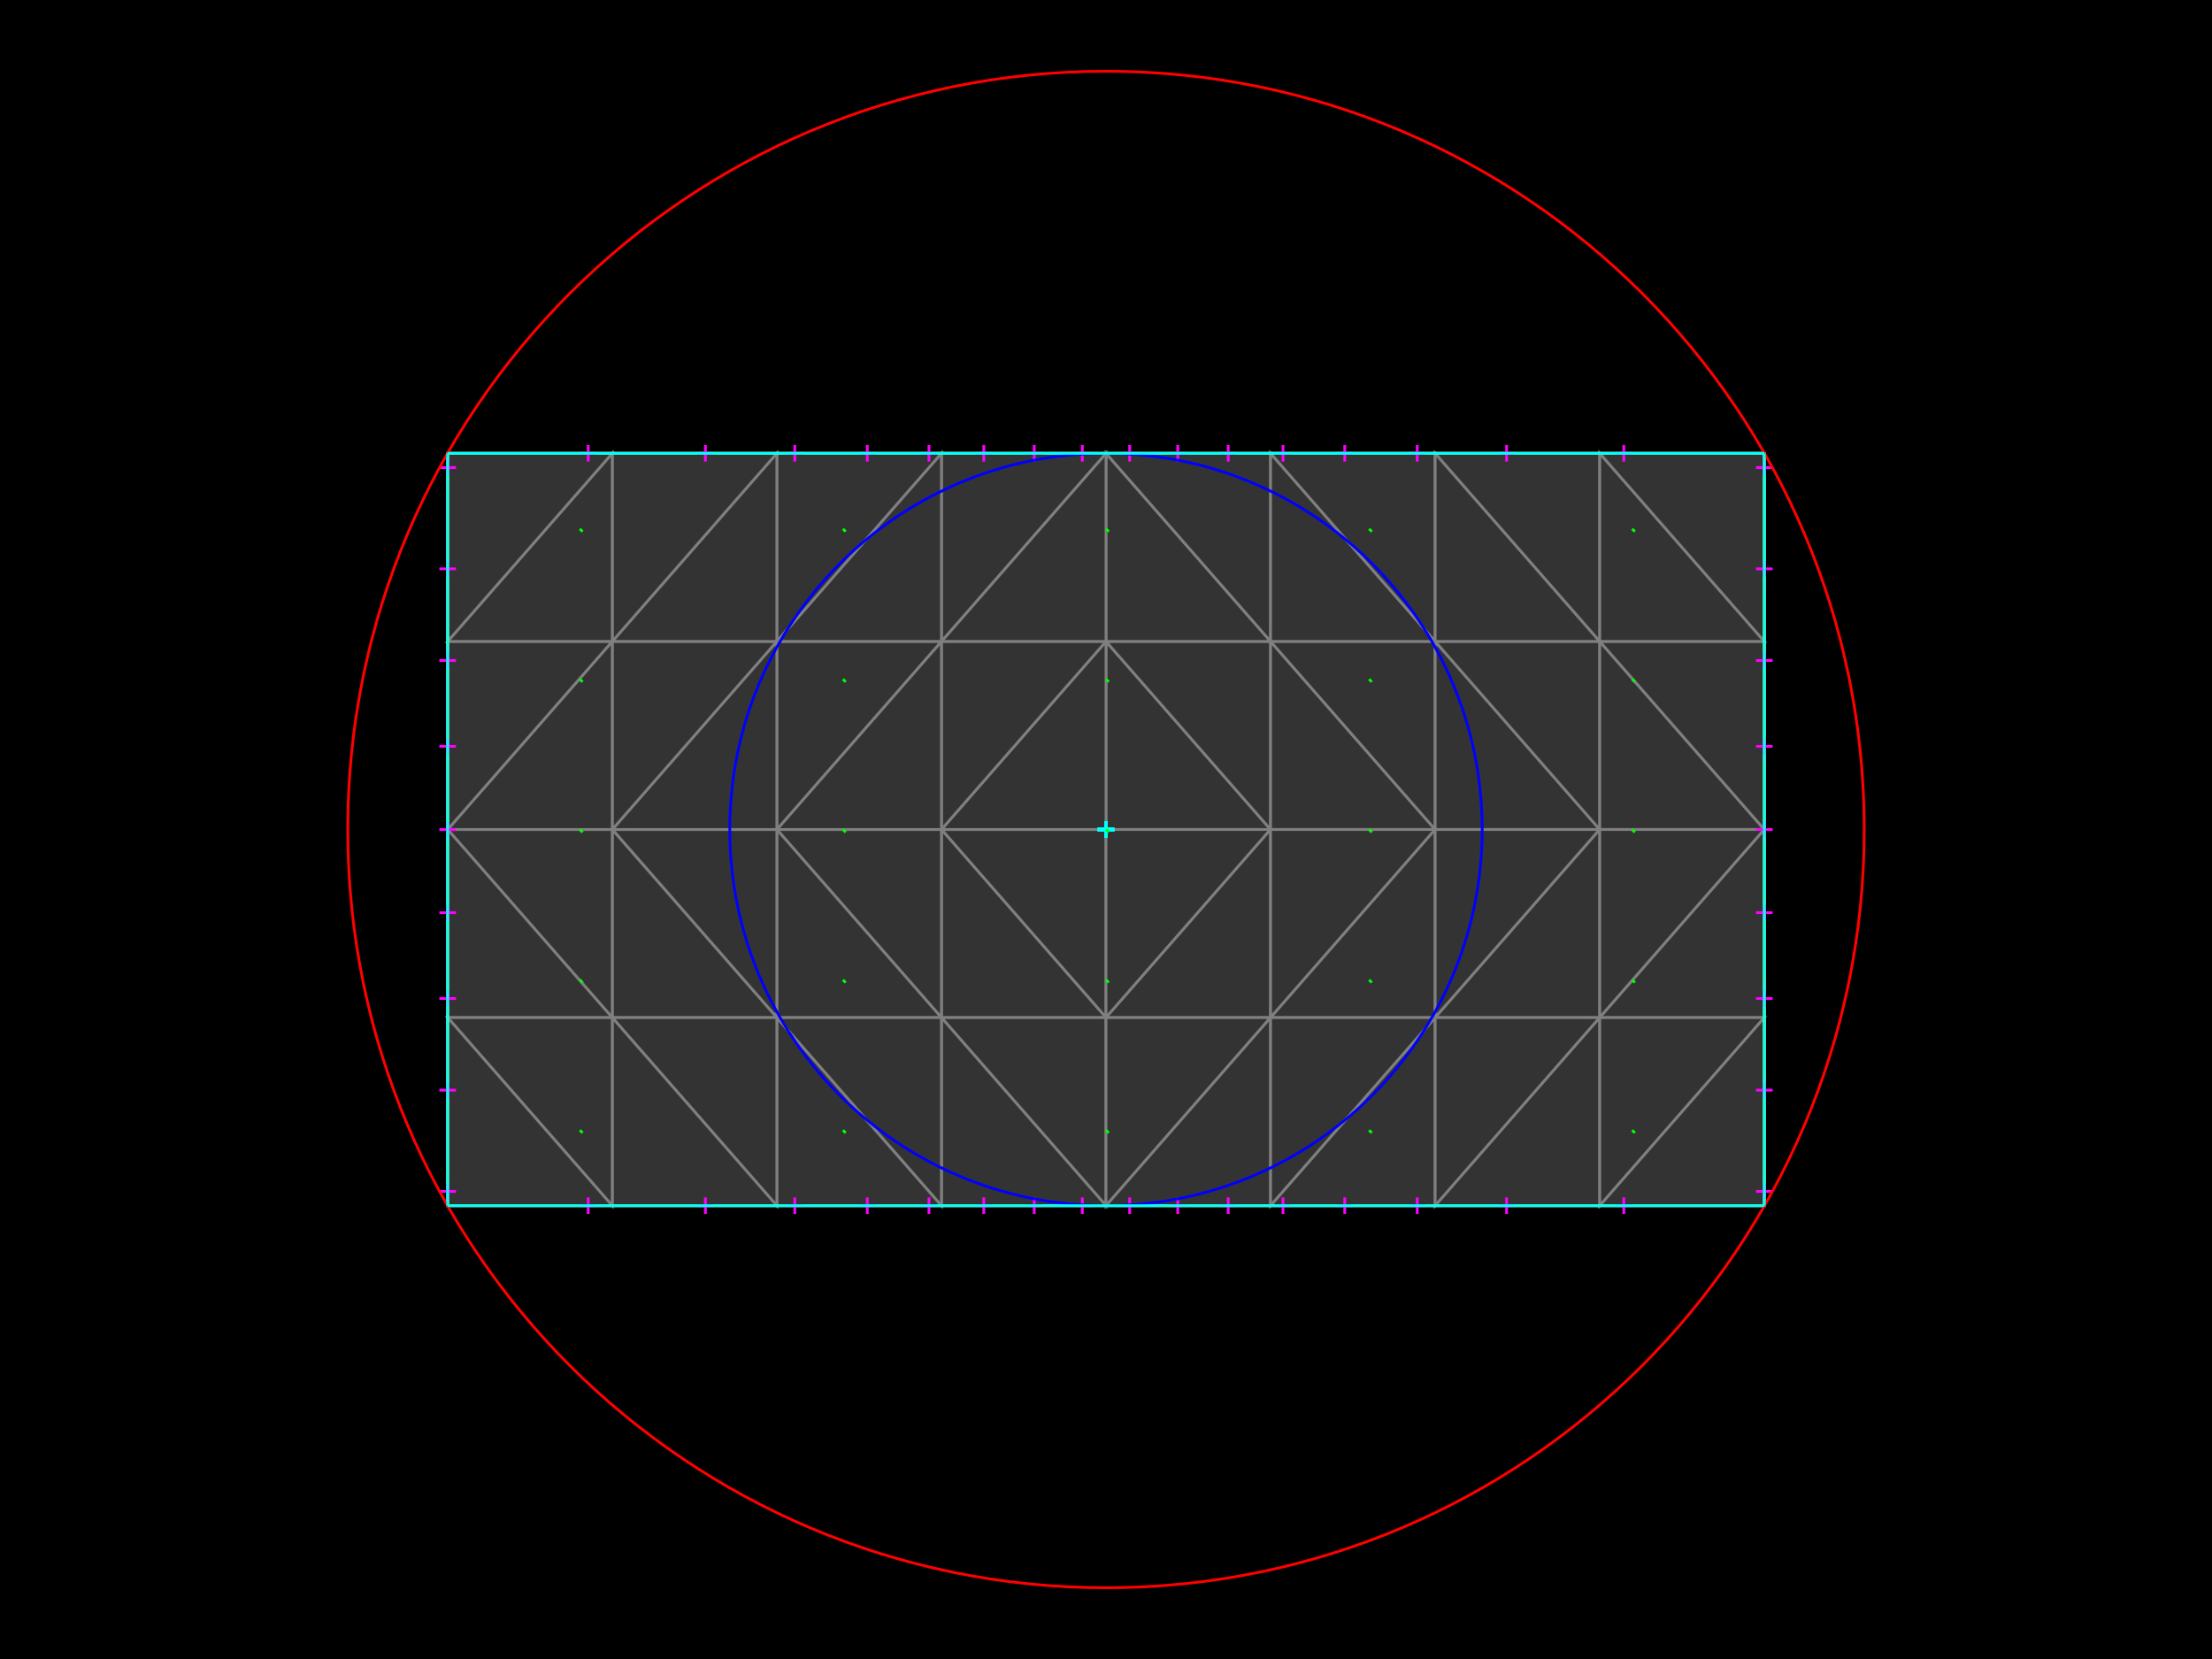
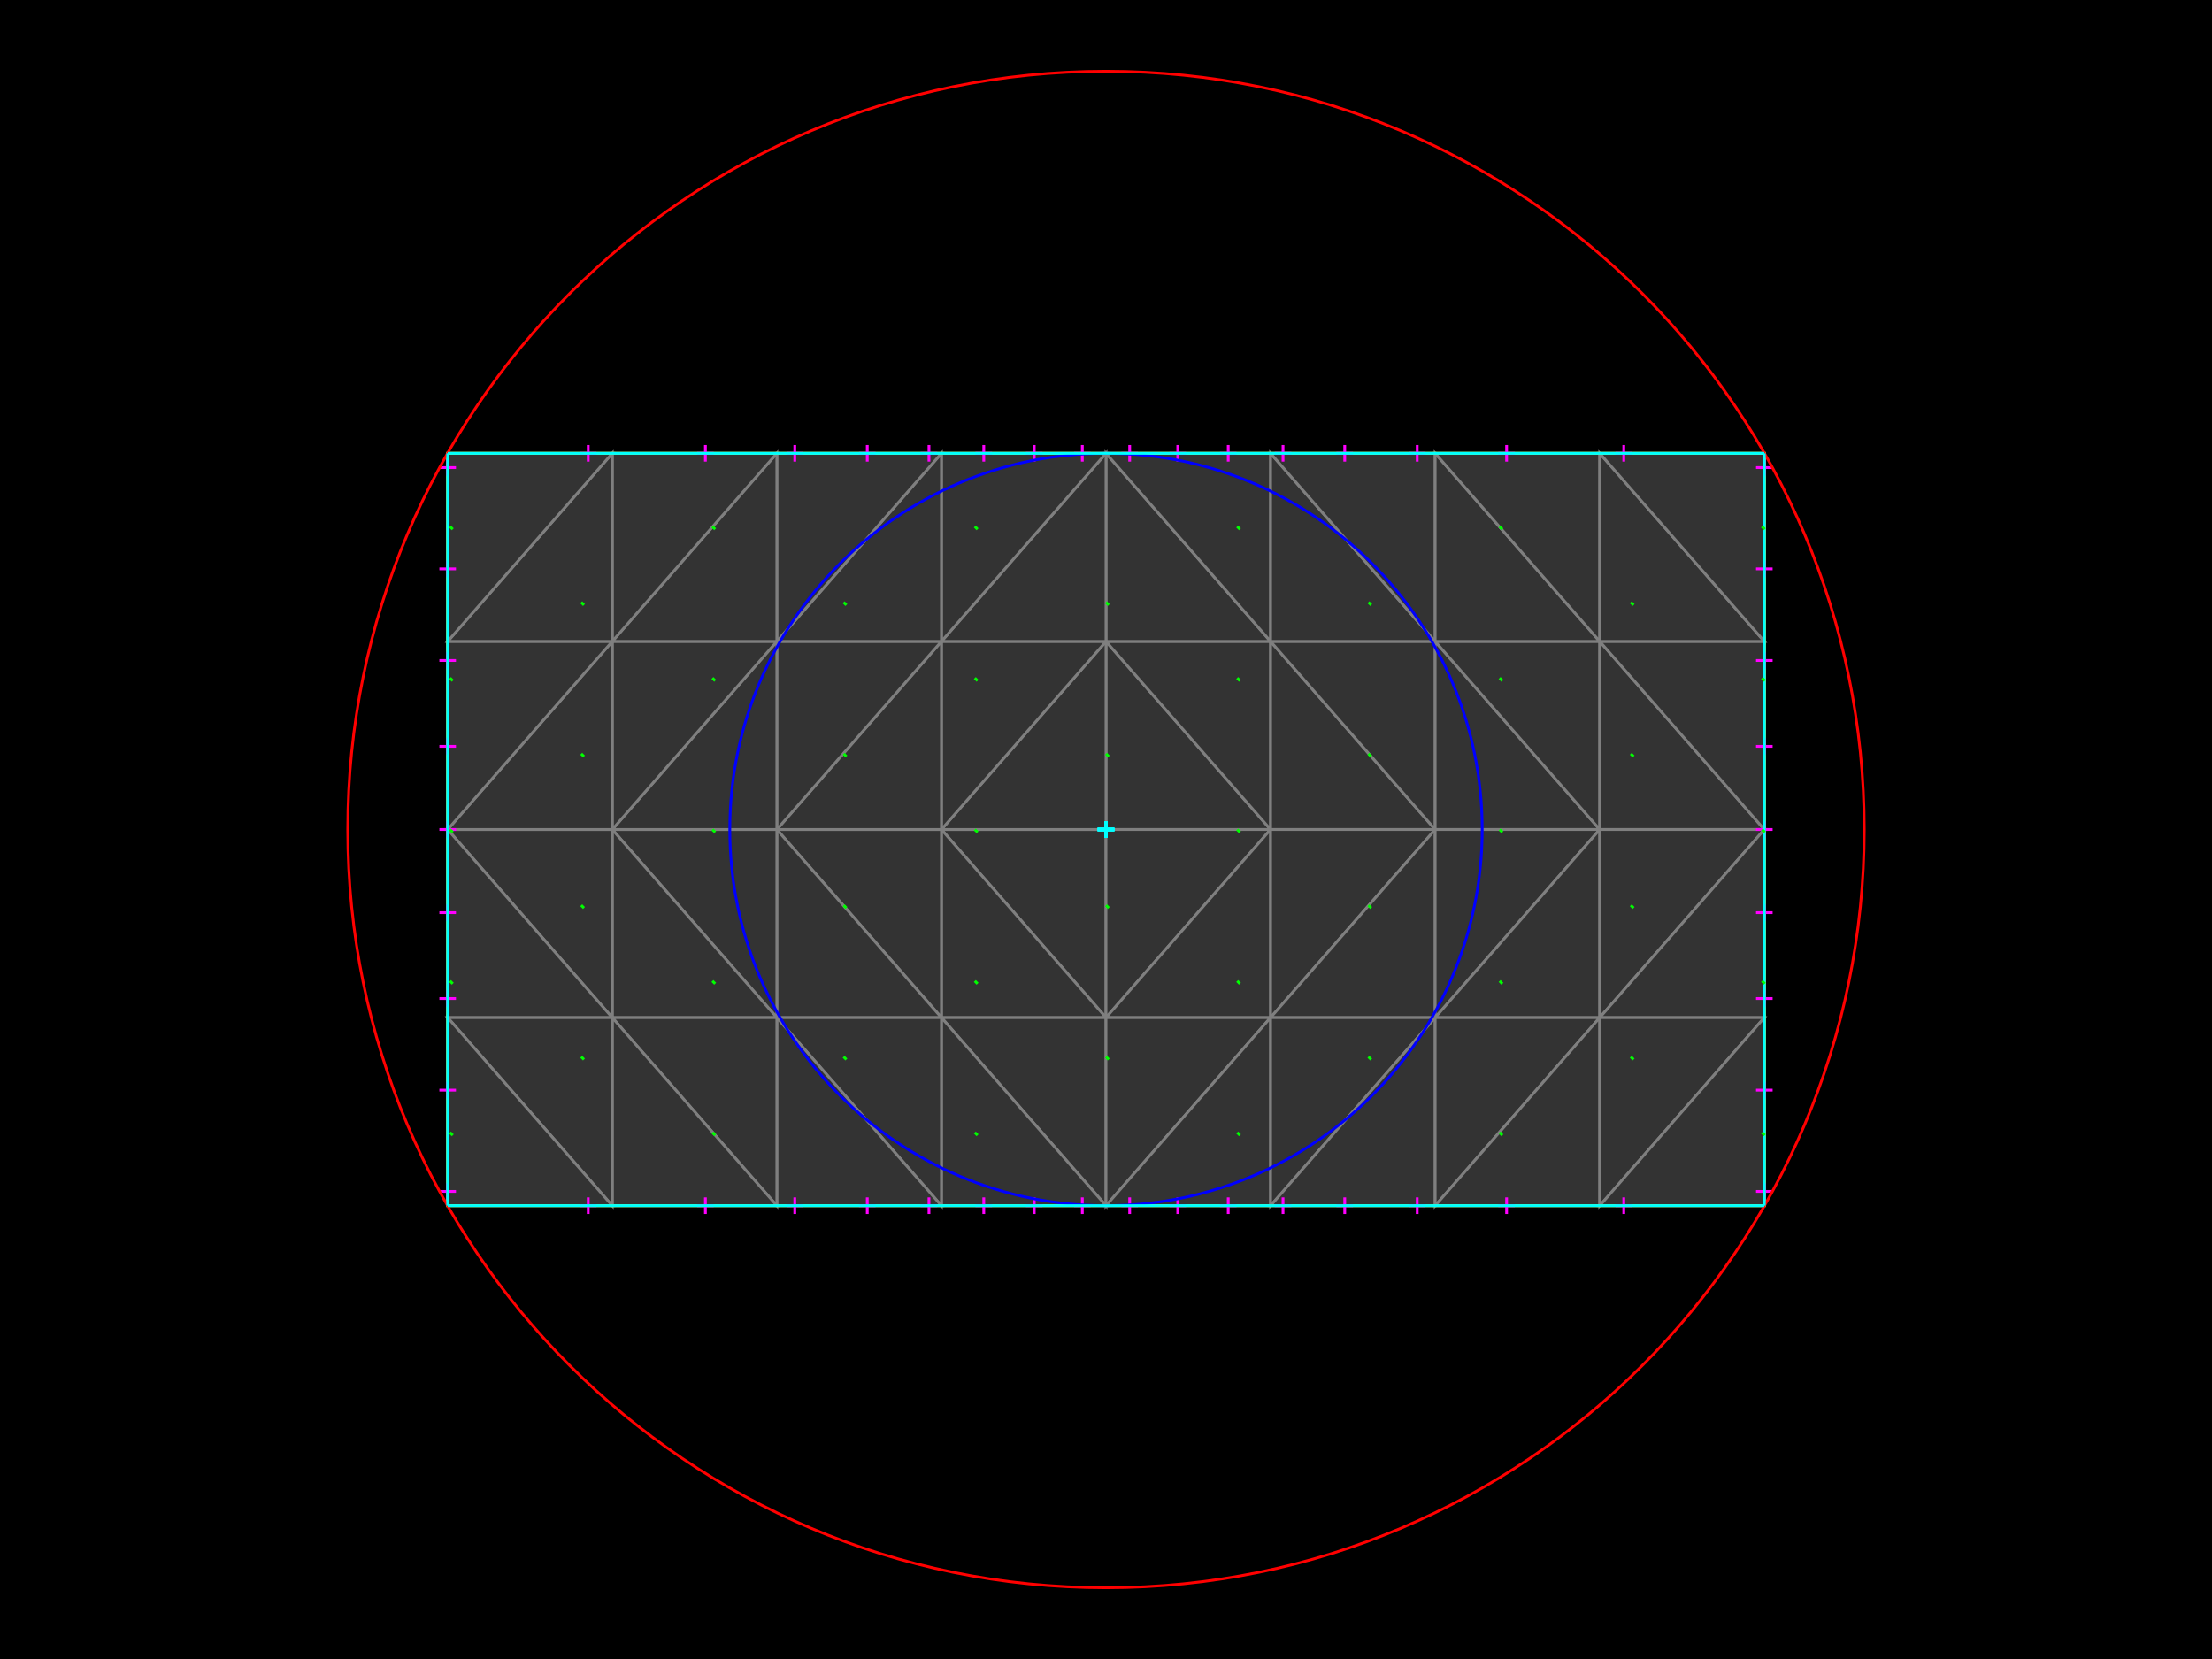
<svg xmlns="http://www.w3.org/2000/svg" xmlns:xlink="http://www.w3.org/1999/xlink" width="800px" height="600px" version="1.1">
  <rect x="0" y="0" width="800" height="600" fill="#000000" />
  <defs>
    <g id="dot">
      <line x1="1" y1="1" x2="0" y2="0" />
    </g>
    <g id="cross">
      <line x1="-3" y1="0" x2="3" y2="0" />
      <line x1="0" y1="-3" x2="0" y2="3" />
    </g>
    <g id="square">
      <line x1="-3" y1="-3" x2="-3" y2="3" />
      <line x1="-3" y1="3" x2="3" y2="3" />
      <line x1="3" y1="3" x2="3" y2="-3" />
      <line x1="3" y1="-3" x2="-3" y2="-3" />
    </g>
    <g id="round">
      <ellipse cx="0" cy="0" rx="3" ry="3" fill="none" />
    </g>
    <g id="triangle">
      <line x1="0" y1="-3" x2="-3" y2="3" />
      <line x1="-3" y1="3" x2="3" y2="3" />
      <line x1="0" y1="-3" x2="3" y2="3" />
    </g>
  </defs>
  <polygon fill="#333333" points="459.524,300 400,300 400,231.973 " />
  <polygon fill="none" stroke="#7f7f7f" points="459.524,300 400,300 400,231.973 " />
  <polygon fill="#333333" points="459.524,231.973 459.524,300 400,231.973 " />
  <polygon fill="none" stroke="#7f7f7f" points="459.524,231.973 459.524,300 400,231.973 " />
  <polygon fill="#333333" points="340.476,300 400,300 400,368.027 " />
  <polygon fill="none" stroke="#7f7f7f" points="340.476,300 400,300 400,368.027 " />
  <polygon fill="#333333" points="340.476,368.027 340.476,300 400,368.027 " />
  <polygon fill="none" stroke="#7f7f7f" points="340.476,368.027 340.476,300 400,368.027 " />
  <polygon fill="#333333" points="400,300 340.476,300 400,231.973 " />
  <polygon fill="none" stroke="#7f7f7f" points="400,300 340.476,300 400,231.973 " />
  <polygon fill="#333333" points="340.476,300 340.476,231.973 400,231.973 " />
  <polygon fill="none" stroke="#7f7f7f" points="340.476,300 340.476,231.973 400,231.973 " />
  <polygon fill="#333333" points="400,300 459.524,300 400,368.027 " />
  <polygon fill="none" stroke="#7f7f7f" points="400,300 459.524,300 400,368.027 " />
  <polygon fill="#333333" points="459.524,300 459.524,368.027 400,368.027 " />
  <polygon fill="none" stroke="#7f7f7f" points="459.524,300 459.524,368.027 400,368.027 " />
  <polygon fill="#333333" points="459.524,231.973 400,231.973 400,163.946 " />
  <polygon fill="none" stroke="#7f7f7f" points="459.524,231.973 400,231.973 400,163.946 " />
  <polygon fill="#333333" points="459.524,163.946 459.524,231.973 400,163.946 " />
  <polygon fill="none" stroke="#7f7f7f" points="459.524,163.946 459.524,231.973 400,163.946 " />
  <polygon fill="#333333" points="340.476,368.027 400,368.027 400,436.054 " />
  <polygon fill="none" stroke="#7f7f7f" points="340.476,368.027 400,368.027 400,436.054 " />
  <polygon fill="#333333" points="340.476,436.054 340.476,368.027 400,436.054 " />
  <polygon fill="none" stroke="#7f7f7f" points="340.476,436.054 340.476,368.027 400,436.054 " />
  <polygon fill="#333333" points="400,231.973 340.476,231.973 400,163.946 " />
  <polygon fill="none" stroke="#7f7f7f" points="400,231.973 340.476,231.973 400,163.946 " />
  <polygon fill="#333333" points="340.476,231.973 340.476,163.946 400,163.946 " />
  <polygon fill="none" stroke="#7f7f7f" points="340.476,231.973 340.476,163.946 400,163.946 " />
  <polygon fill="#333333" points="400,368.027 459.524,368.027 400,436.054 " />
  <polygon fill="none" stroke="#7f7f7f" points="400,368.027 459.524,368.027 400,436.054 " />
  <polygon fill="#333333" points="459.524,368.027 459.524,436.054 400,436.054 " />
  <polygon fill="none" stroke="#7f7f7f" points="459.524,368.027 459.524,436.054 400,436.054 " />
  <polygon fill="#333333" points="519.048,300 459.524,300 459.524,231.973 " />
  <polygon fill="none" stroke="#7f7f7f" points="519.048,300 459.524,300 459.524,231.973 " />
  <polygon fill="#333333" points="519.048,231.973 519.048,300 459.524,231.973 " />
  <polygon fill="none" stroke="#7f7f7f" points="519.048,231.973 519.048,300 459.524,231.973 " />
  <polygon fill="#333333" points="280.952,300 340.476,300 340.476,368.027 " />
  <polygon fill="none" stroke="#7f7f7f" points="280.952,300 340.476,300 340.476,368.027 " />
  <polygon fill="#333333" points="280.952,368.027 280.952,300 340.476,368.027 " />
  <polygon fill="none" stroke="#7f7f7f" points="280.952,368.027 280.952,300 340.476,368.027 " />
  <polygon fill="#333333" points="340.476,300 280.952,300 340.476,231.973 " />
  <polygon fill="none" stroke="#7f7f7f" points="340.476,300 280.952,300 340.476,231.973 " />
  <polygon fill="#333333" points="280.952,300 280.952,231.973 340.476,231.973 " />
  <polygon fill="none" stroke="#7f7f7f" points="280.952,300 280.952,231.973 340.476,231.973 " />
  <polygon fill="#333333" points="459.524,300 519.048,300 459.524,368.027 " />
  <polygon fill="none" stroke="#7f7f7f" points="459.524,300 519.048,300 459.524,368.027 " />
  <polygon fill="#333333" points="519.048,300 519.048,368.027 459.524,368.027 " />
  <polygon fill="none" stroke="#7f7f7f" points="519.048,300 519.048,368.027 459.524,368.027 " />
  <polygon fill="#333333" points="519.048,231.973 459.524,231.973 459.524,163.946 " />
  <polygon fill="none" stroke="#7f7f7f" points="519.048,231.973 459.524,231.973 459.524,163.946 " />
  <polygon fill="#333333" points="519.048,163.946 519.048,231.973 459.524,163.946 " />
  <polygon fill="none" stroke="#7f7f7f" points="519.048,163.946 519.048,231.973 459.524,163.946 " />
  <polygon fill="#333333" points="280.952,368.027 340.476,368.027 340.476,436.054 " />
  <polygon fill="none" stroke="#7f7f7f" points="280.952,368.027 340.476,368.027 340.476,436.054 " />
  <polygon fill="#333333" points="280.952,436.054 280.952,368.027 340.476,436.054 " />
  <polygon fill="none" stroke="#7f7f7f" points="280.952,436.054 280.952,368.027 340.476,436.054 " />
  <polygon fill="#333333" points="340.476,231.973 280.952,231.973 340.476,163.946 " />
  <polygon fill="none" stroke="#7f7f7f" points="340.476,231.973 280.952,231.973 340.476,163.946 " />
  <polygon fill="#333333" points="280.952,231.973 280.952,163.946 340.476,163.946 " />
  <polygon fill="none" stroke="#7f7f7f" points="280.952,231.973 280.952,163.946 340.476,163.946 " />
  <polygon fill="#333333" points="459.524,368.027 519.048,368.027 459.524,436.054 " />
  <polygon fill="none" stroke="#7f7f7f" points="459.524,368.027 519.048,368.027 459.524,436.054 " />
  <polygon fill="#333333" points="519.048,368.027 519.048,436.054 459.524,436.054 " />
  <polygon fill="none" stroke="#7f7f7f" points="519.048,368.027 519.048,436.054 459.524,436.054 " />
  <polygon fill="#333333" points="578.571,300 519.048,300 519.048,231.973 " />
  <polygon fill="none" stroke="#7f7f7f" points="578.571,300 519.048,300 519.048,231.973 " />
  <polygon fill="#333333" points="578.571,231.973 578.571,300 519.048,231.973 " />
  <polygon fill="none" stroke="#7f7f7f" points="578.571,231.973 578.571,300 519.048,231.973 " />
  <polygon fill="#333333" points="221.429,300 280.952,300 280.952,368.027 " />
  <polygon fill="none" stroke="#7f7f7f" points="221.429,300 280.952,300 280.952,368.027 " />
  <polygon fill="#333333" points="221.429,368.027 221.429,300 280.952,368.027 " />
  <polygon fill="none" stroke="#7f7f7f" points="221.429,368.027 221.429,300 280.952,368.027 " />
  <polygon fill="#333333" points="280.952,300 221.429,300 280.952,231.973 " />
  <polygon fill="none" stroke="#7f7f7f" points="280.952,300 221.429,300 280.952,231.973 " />
  <polygon fill="#333333" points="221.429,300 221.429,231.973 280.952,231.973 " />
  <polygon fill="none" stroke="#7f7f7f" points="221.429,300 221.429,231.973 280.952,231.973 " />
  <polygon fill="#333333" points="519.048,300 578.571,300 519.048,368.027 " />
  <polygon fill="none" stroke="#7f7f7f" points="519.048,300 578.571,300 519.048,368.027 " />
  <polygon fill="#333333" points="578.571,300 578.571,368.027 519.048,368.027 " />
  <polygon fill="none" stroke="#7f7f7f" points="578.571,300 578.571,368.027 519.048,368.027 " />
  <polygon fill="#333333" points="578.571,231.973 519.048,231.973 519.048,163.946 " />
  <polygon fill="none" stroke="#7f7f7f" points="578.571,231.973 519.048,231.973 519.048,163.946 " />
  <polygon fill="#333333" points="578.571,163.946 578.571,231.973 519.048,163.946 " />
  <polygon fill="none" stroke="#7f7f7f" points="578.571,163.946 578.571,231.973 519.048,163.946 " />
  <polygon fill="#333333" points="221.429,368.027 280.952,368.027 280.952,436.054 " />
  <polygon fill="none" stroke="#7f7f7f" points="221.429,368.027 280.952,368.027 280.952,436.054 " />
  <polygon fill="#333333" points="221.429,436.054 221.429,368.027 280.952,436.054 " />
  <polygon fill="none" stroke="#7f7f7f" points="221.429,436.054 221.429,368.027 280.952,436.054 " />
  <polygon fill="#333333" points="280.952,231.973 221.429,231.973 280.952,163.946 " />
  <polygon fill="none" stroke="#7f7f7f" points="280.952,231.973 221.429,231.973 280.952,163.946 " />
  <polygon fill="#333333" points="221.429,231.973 221.429,163.946 280.952,163.946 " />
  <polygon fill="none" stroke="#7f7f7f" points="221.429,231.973 221.429,163.946 280.952,163.946 " />
  <polygon fill="#333333" points="519.048,368.027 578.571,368.027 519.048,436.054 " />
  <polygon fill="none" stroke="#7f7f7f" points="519.048,368.027 578.571,368.027 519.048,436.054 " />
  <polygon fill="#333333" points="578.571,368.027 578.571,436.054 519.048,436.054 " />
  <polygon fill="none" stroke="#7f7f7f" points="578.571,368.027 578.571,436.054 519.048,436.054 " />
  <polygon fill="#333333" points="638.095,300 578.571,300 578.571,231.973 " />
  <polygon fill="none" stroke="#7f7f7f" points="638.095,300 578.571,300 578.571,231.973 " />
  <polygon fill="#333333" points="638.095,231.973 638.095,300 578.571,231.973 " />
  <polygon fill="none" stroke="#7f7f7f" points="638.095,231.973 638.095,300 578.571,231.973 " />
  <polygon fill="#333333" points="161.905,300 221.429,300 221.429,368.027 " />
  <polygon fill="none" stroke="#7f7f7f" points="161.905,300 221.429,300 221.429,368.027 " />
  <polygon fill="#333333" points="161.905,368.027 161.905,300 221.429,368.027 " />
  <polygon fill="none" stroke="#7f7f7f" points="161.905,368.027 161.905,300 221.429,368.027 " />
  <polygon fill="#333333" points="221.429,300 161.905,300 221.429,231.973 " />
  <polygon fill="none" stroke="#7f7f7f" points="221.429,300 161.905,300 221.429,231.973 " />
  <polygon fill="#333333" points="161.905,300 161.905,231.973 221.429,231.973 " />
  <polygon fill="none" stroke="#7f7f7f" points="161.905,300 161.905,231.973 221.429,231.973 " />
  <polygon fill="#333333" points="578.571,300 638.095,300 578.571,368.027 " />
  <polygon fill="none" stroke="#7f7f7f" points="578.571,300 638.095,300 578.571,368.027 " />
  <polygon fill="#333333" points="638.095,300 638.095,368.027 578.571,368.027 " />
  <polygon fill="none" stroke="#7f7f7f" points="638.095,300 638.095,368.027 578.571,368.027 " />
  <polygon fill="#333333" points="638.095,231.973 578.571,231.973 578.571,163.946 " />
  <polygon fill="none" stroke="#7f7f7f" points="638.095,231.973 578.571,231.973 578.571,163.946 " />
  <polygon fill="#333333" points="638.095,163.946 638.095,231.973 578.571,163.946 " />
  <polygon fill="none" stroke="#7f7f7f" points="638.095,163.946 638.095,231.973 578.571,163.946 " />
  <polygon fill="#333333" points="161.905,368.027 221.429,368.027 221.429,436.054 " />
  <polygon fill="none" stroke="#7f7f7f" points="161.905,368.027 221.429,368.027 221.429,436.054 " />
  <polygon fill="#333333" points="161.905,436.054 161.905,368.027 221.429,436.054 " />
  <polygon fill="none" stroke="#7f7f7f" points="161.905,436.054 161.905,368.027 221.429,436.054 " />
  <polygon fill="#333333" points="221.429,231.973 161.905,231.973 221.429,163.946 " />
  <polygon fill="none" stroke="#7f7f7f" points="221.429,231.973 161.905,231.973 221.429,163.946 " />
  <polygon fill="#333333" points="161.905,231.973 161.905,163.946 221.429,163.946 " />
  <polygon fill="none" stroke="#7f7f7f" points="161.905,231.973 161.905,163.946 221.429,163.946 " />
  <polygon fill="#333333" points="578.571,368.027 638.095,368.027 578.571,436.054 " />
  <polygon fill="none" stroke="#7f7f7f" points="578.571,368.027 638.095,368.027 578.571,436.054 " />
  <polygon fill="#333333" points="638.095,368.027 638.095,436.054 578.571,436.054 " />
  <polygon fill="none" stroke="#7f7f7f" points="638.095,368.027 638.095,436.054 578.571,436.054 " />
  <polygon fill="none" stroke="#ffff00" points="161.905,436.054 221.429,436.054 280.952,436.054 340.476,436.054 400,436.054 459.524,436.054 519.048,436.054 578.571,436.054 638.095,436.054 638.095,368.027 638.095,300 638.095,231.973 638.095,163.946 578.571,163.946 519.048,163.946 459.524,163.946 400,163.946 340.476,163.946 280.952,163.946 221.429,163.946 161.905,163.946 161.905,231.973 161.905,300 161.905,368.027 " />
  <use x="638.095" y="300" xlink:href="#cross" stroke="#ff00ff" />
  <use x="400" y="300" xlink:href="#cross" stroke="#00ffff" />
  <use x="638.095" y="269.922" xlink:href="#cross" stroke="#ff00ff" />
  <use x="400" y="300" xlink:href="#cross" stroke="#00ffff" />
  <use x="638.095" y="238.868" xlink:href="#cross" stroke="#ff00ff" />
  <use x="400" y="300" xlink:href="#cross" stroke="#00ffff" />
  <use x="638.095" y="205.731" xlink:href="#cross" stroke="#ff00ff" />
  <use x="400" y="300" xlink:href="#cross" stroke="#00ffff" />
  <use x="638.095" y="169.106" xlink:href="#cross" stroke="#ff00ff" />
  <use x="400" y="300" xlink:href="#cross" stroke="#00ffff" />
  <use x="587.263" y="163.946" xlink:href="#cross" stroke="#ff00ff" />
  <use x="400" y="300" xlink:href="#cross" stroke="#00ffff" />
  <use x="544.883" y="163.946" xlink:href="#cross" stroke="#ff00ff" />
  <use x="400" y="300" xlink:href="#cross" stroke="#00ffff" />
  <use x="512.554" y="163.946" xlink:href="#cross" stroke="#ff00ff" />
  <use x="400" y="300" xlink:href="#cross" stroke="#00ffff" />
  <use x="486.343" y="163.946" xlink:href="#cross" stroke="#ff00ff" />
  <use x="400" y="300" xlink:href="#cross" stroke="#00ffff" />
  <use x="464.022" y="163.946" xlink:href="#cross" stroke="#ff00ff" />
  <use x="400" y="300" xlink:href="#cross" stroke="#00ffff" />
  <use x="444.207" y="163.946" xlink:href="#cross" stroke="#ff00ff" />
  <use x="400" y="300" xlink:href="#cross" stroke="#00ffff" />
  <use x="425.954" y="163.946" xlink:href="#cross" stroke="#ff00ff" />
  <use x="400" y="300" xlink:href="#cross" stroke="#00ffff" />
  <use x="408.56" y="163.946" xlink:href="#cross" stroke="#ff00ff" />
  <use x="400" y="300" xlink:href="#cross" stroke="#00ffff" />
  <use x="391.44" y="163.946" xlink:href="#cross" stroke="#ff00ff" />
  <use x="400" y="300" xlink:href="#cross" stroke="#00ffff" />
  <use x="374.046" y="163.946" xlink:href="#cross" stroke="#ff00ff" />
  <use x="400" y="300" xlink:href="#cross" stroke="#00ffff" />
  <use x="355.793" y="163.946" xlink:href="#cross" stroke="#ff00ff" />
  <use x="400" y="300" xlink:href="#cross" stroke="#00ffff" />
  <use x="335.978" y="163.946" xlink:href="#cross" stroke="#ff00ff" />
  <use x="400" y="300" xlink:href="#cross" stroke="#00ffff" />
  <use x="313.657" y="163.946" xlink:href="#cross" stroke="#ff00ff" />
  <use x="400" y="300" xlink:href="#cross" stroke="#00ffff" />
  <use x="287.446" y="163.946" xlink:href="#cross" stroke="#ff00ff" />
  <use x="400" y="300" xlink:href="#cross" stroke="#00ffff" />
  <use x="255.117" y="163.946" xlink:href="#cross" stroke="#ff00ff" />
  <use x="400" y="300" xlink:href="#cross" stroke="#00ffff" />
  <use x="212.737" y="163.946" xlink:href="#cross" stroke="#ff00ff" />
  <use x="400" y="300" xlink:href="#cross" stroke="#00ffff" />
  <use x="161.905" y="169.106" xlink:href="#cross" stroke="#ff00ff" />
  <use x="400" y="300" xlink:href="#cross" stroke="#00ffff" />
  <use x="161.905" y="205.731" xlink:href="#cross" stroke="#ff00ff" />
  <use x="400" y="300" xlink:href="#cross" stroke="#00ffff" />
  <use x="161.905" y="238.868" xlink:href="#cross" stroke="#ff00ff" />
  <use x="400" y="300" xlink:href="#cross" stroke="#00ffff" />
  <use x="161.905" y="269.922" xlink:href="#cross" stroke="#ff00ff" />
  <use x="400" y="300" xlink:href="#cross" stroke="#00ffff" />
  <use x="161.905" y="300" xlink:href="#cross" stroke="#ff00ff" />
  <use x="400" y="300" xlink:href="#cross" stroke="#00ffff" />
  <use x="161.905" y="330.078" xlink:href="#cross" stroke="#ff00ff" />
  <use x="400" y="300" xlink:href="#cross" stroke="#00ffff" />
  <use x="161.905" y="361.132" xlink:href="#cross" stroke="#ff00ff" />
  <use x="400" y="300" xlink:href="#cross" stroke="#00ffff" />
  <use x="161.905" y="394.269" xlink:href="#cross" stroke="#ff00ff" />
  <use x="400" y="300" xlink:href="#cross" stroke="#00ffff" />
  <use x="161.905" y="430.894" xlink:href="#cross" stroke="#ff00ff" />
  <use x="400" y="300" xlink:href="#cross" stroke="#00ffff" />
  <use x="212.737" y="436.054" xlink:href="#cross" stroke="#ff00ff" />
  <use x="400" y="300" xlink:href="#cross" stroke="#00ffff" />
  <use x="255.117" y="436.054" xlink:href="#cross" stroke="#ff00ff" />
  <use x="400" y="300" xlink:href="#cross" stroke="#00ffff" />
  <use x="287.446" y="436.054" xlink:href="#cross" stroke="#ff00ff" />
  <use x="400" y="300" xlink:href="#cross" stroke="#00ffff" />
  <use x="313.657" y="436.054" xlink:href="#cross" stroke="#ff00ff" />
  <use x="400" y="300" xlink:href="#cross" stroke="#00ffff" />
  <use x="335.978" y="436.054" xlink:href="#cross" stroke="#ff00ff" />
  <use x="400" y="300" xlink:href="#cross" stroke="#00ffff" />
  <use x="355.793" y="436.054" xlink:href="#cross" stroke="#ff00ff" />
  <use x="400" y="300" xlink:href="#cross" stroke="#00ffff" />
  <use x="374.046" y="436.054" xlink:href="#cross" stroke="#ff00ff" />
  <use x="400" y="300" xlink:href="#cross" stroke="#00ffff" />
  <use x="391.44" y="436.054" xlink:href="#cross" stroke="#ff00ff" />
  <use x="400" y="300" xlink:href="#cross" stroke="#00ffff" />
  <use x="408.56" y="436.054" xlink:href="#cross" stroke="#ff00ff" />
  <use x="400" y="300" xlink:href="#cross" stroke="#00ffff" />
  <use x="425.954" y="436.054" xlink:href="#cross" stroke="#ff00ff" />
  <use x="400" y="300" xlink:href="#cross" stroke="#00ffff" />
  <use x="444.207" y="436.054" xlink:href="#cross" stroke="#ff00ff" />
  <use x="400" y="300" xlink:href="#cross" stroke="#00ffff" />
  <use x="464.022" y="436.054" xlink:href="#cross" stroke="#ff00ff" />
  <use x="400" y="300" xlink:href="#cross" stroke="#00ffff" />
  <use x="486.343" y="436.054" xlink:href="#cross" stroke="#ff00ff" />
  <use x="400" y="300" xlink:href="#cross" stroke="#00ffff" />
  <use x="512.554" y="436.054" xlink:href="#cross" stroke="#ff00ff" />
  <use x="400" y="300" xlink:href="#cross" stroke="#00ffff" />
  <use x="544.883" y="436.054" xlink:href="#cross" stroke="#ff00ff" />
  <use x="400" y="300" xlink:href="#cross" stroke="#00ffff" />
  <use x="587.263" y="436.054" xlink:href="#cross" stroke="#ff00ff" />
  <use x="400" y="300" xlink:href="#cross" stroke="#00ffff" />
  <use x="638.095" y="430.894" xlink:href="#cross" stroke="#ff00ff" />
  <use x="400" y="300" xlink:href="#cross" stroke="#00ffff" />
  <use x="638.095" y="394.269" xlink:href="#cross" stroke="#ff00ff" />
  <use x="400" y="300" xlink:href="#cross" stroke="#00ffff" />
  <use x="638.095" y="361.132" xlink:href="#cross" stroke="#ff00ff" />
  <use x="400" y="300" xlink:href="#cross" stroke="#00ffff" />
  <use x="638.095" y="330.078" xlink:href="#cross" stroke="#ff00ff" />
  <use x="400" y="300" xlink:href="#cross" stroke="#00ffff" />
  <ellipse cx="400" cy="300" rx="274.226" ry="274.226" stroke="#ff0000" fill="none" />
  <ellipse cx="400" cy="300" rx="136.054" ry="136.054" stroke="#0000ff" fill="none" />
  <line x1="161.905" y1="436.054" x2="638.095" y2="436.054" stroke="#00ffff" />
  <line x1="638.095" y1="163.946" x2="638.095" y2="436.054" stroke="#00ffff" />
  <line x1="638.095" y1="163.946" x2="161.905" y2="163.946" stroke="#00ffff" />
  <line x1="161.905" y1="436.054" x2="161.905" y2="163.946" stroke="#00ffff" />
-   <use x="400" y="300" xlink:href="#dot" stroke="#00ff00" />
-   <use x="495.143" y="245.633" xlink:href="#dot" stroke="#00ff00" />
-   <use x="304.857" y="245.633" xlink:href="#dot" stroke="#00ff00" />
-   <use x="495.143" y="354.367" xlink:href="#dot" stroke="#00ff00" />
-   <use x="304.857" y="354.367" xlink:href="#dot" stroke="#00ff00" />
-   <use x="495.143" y="191.265" xlink:href="#dot" stroke="#00ff00" />
-   <use x="304.857" y="191.265" xlink:href="#dot" stroke="#00ff00" />
-   <use x="495.143" y="408.735" xlink:href="#dot" stroke="#00ff00" />
-   <use x="304.857" y="408.735" xlink:href="#dot" stroke="#00ff00" />
-   <use x="590.286" y="245.633" xlink:href="#dot" stroke="#00ff00" />
-   <use x="209.714" y="245.633" xlink:href="#dot" stroke="#00ff00" />
-   <use x="590.286" y="354.367" xlink:href="#dot" stroke="#00ff00" />
-   <use x="209.714" y="354.367" xlink:href="#dot" stroke="#00ff00" />
-   <use x="590.286" y="191.265" xlink:href="#dot" stroke="#00ff00" />
-   <use x="209.714" y="191.265" xlink:href="#dot" stroke="#00ff00" />
-   <use x="590.286" y="408.735" xlink:href="#dot" stroke="#00ff00" />
-   <use x="209.714" y="408.735" xlink:href="#dot" stroke="#00ff00" />
-   <use x="495.143" y="300" xlink:href="#dot" stroke="#00ff00" />
-   <use x="304.857" y="300" xlink:href="#dot" stroke="#00ff00" />
-   <use x="590.286" y="300" xlink:href="#dot" stroke="#00ff00" />
-   <use x="209.714" y="300" xlink:href="#dot" stroke="#00ff00" />
-   <use x="400" y="245.633" xlink:href="#dot" stroke="#00ff00" />
-   <use x="400" y="354.367" xlink:href="#dot" stroke="#00ff00" />
-   <use x="400" y="191.265" xlink:href="#dot" stroke="#00ff00" />
-   <use x="400" y="408.735" xlink:href="#dot" stroke="#00ff00" />
+   <use x="447.45" y="245.21" xlink:href="#dot" stroke="#00ff00" />
+   <use x="352.55" y="245.21" xlink:href="#dot" stroke="#00ff00" />
+   <use x="447.45" y="354.79" xlink:href="#dot" stroke="#00ff00" />
+   <use x="352.55" y="354.79" xlink:href="#dot" stroke="#00ff00" />
+   <use x="447.45" y="190.419" xlink:href="#dot" stroke="#00ff00" />
+   <use x="352.55" y="190.419" xlink:href="#dot" stroke="#00ff00" />
+   <use x="447.45" y="409.581" xlink:href="#dot" stroke="#00ff00" />
+   <use x="352.55" y="409.581" xlink:href="#dot" stroke="#00ff00" />
+   <use x="494.9" y="272.605" xlink:href="#dot" stroke="#00ff00" />
+   <use x="305.1" y="272.605" xlink:href="#dot" stroke="#00ff00" />
+   <use x="494.9" y="327.395" xlink:href="#dot" stroke="#00ff00" />
+   <use x="305.1" y="327.395" xlink:href="#dot" stroke="#00ff00" />
+   <use x="494.9" y="217.814" xlink:href="#dot" stroke="#00ff00" />
+   <use x="305.1" y="217.814" xlink:href="#dot" stroke="#00ff00" />
+   <use x="494.9" y="382.186" xlink:href="#dot" stroke="#00ff00" />
+   <use x="305.1" y="382.186" xlink:href="#dot" stroke="#00ff00" />
+   <use x="542.35" y="245.21" xlink:href="#dot" stroke="#00ff00" />
+   <use x="257.65" y="245.21" xlink:href="#dot" stroke="#00ff00" />
+   <use x="542.35" y="354.79" xlink:href="#dot" stroke="#00ff00" />
+   <use x="257.65" y="354.79" xlink:href="#dot" stroke="#00ff00" />
+   <use x="542.35" y="190.419" xlink:href="#dot" stroke="#00ff00" />
+   <use x="257.65" y="190.419" xlink:href="#dot" stroke="#00ff00" />
+   <use x="542.35" y="409.581" xlink:href="#dot" stroke="#00ff00" />
+   <use x="257.65" y="409.581" xlink:href="#dot" stroke="#00ff00" />
+   <use x="589.8" y="272.605" xlink:href="#dot" stroke="#00ff00" />
+   <use x="210.2" y="272.605" xlink:href="#dot" stroke="#00ff00" />
+   <use x="589.8" y="327.395" xlink:href="#dot" stroke="#00ff00" />
+   <use x="210.2" y="327.395" xlink:href="#dot" stroke="#00ff00" />
+   <use x="589.8" y="217.814" xlink:href="#dot" stroke="#00ff00" />
+   <use x="210.2" y="217.814" xlink:href="#dot" stroke="#00ff00" />
+   <use x="589.8" y="382.186" xlink:href="#dot" stroke="#00ff00" />
+   <use x="210.2" y="382.186" xlink:href="#dot" stroke="#00ff00" />
+   <use x="637.25" y="245.21" xlink:href="#dot" stroke="#00ff00" />
+   <use x="162.75" y="245.21" xlink:href="#dot" stroke="#00ff00" />
+   <use x="637.25" y="354.79" xlink:href="#dot" stroke="#00ff00" />
+   <use x="162.75" y="354.79" xlink:href="#dot" stroke="#00ff00" />
+   <use x="637.25" y="190.419" xlink:href="#dot" stroke="#00ff00" />
+   <use x="162.75" y="190.419" xlink:href="#dot" stroke="#00ff00" />
+   <use x="637.25" y="409.581" xlink:href="#dot" stroke="#00ff00" />
+   <use x="162.75" y="409.581" xlink:href="#dot" stroke="#00ff00" />
+   <use x="400" y="272.605" xlink:href="#dot" stroke="#00ff00" />
+   <use x="400" y="327.395" xlink:href="#dot" stroke="#00ff00" />
+   <use x="400" y="217.814" xlink:href="#dot" stroke="#00ff00" />
+   <use x="400" y="382.186" xlink:href="#dot" stroke="#00ff00" />
+   <use x="447.45" y="300" xlink:href="#dot" stroke="#00ff00" />
+   <use x="352.55" y="300" xlink:href="#dot" stroke="#00ff00" />
+   <use x="542.35" y="300" xlink:href="#dot" stroke="#00ff00" />
+   <use x="257.65" y="300" xlink:href="#dot" stroke="#00ff00" />
+   <use x="637.25" y="300" xlink:href="#dot" stroke="#00ff00" />
+   <use x="162.75" y="300" xlink:href="#dot" stroke="#00ff00" />
</svg>
